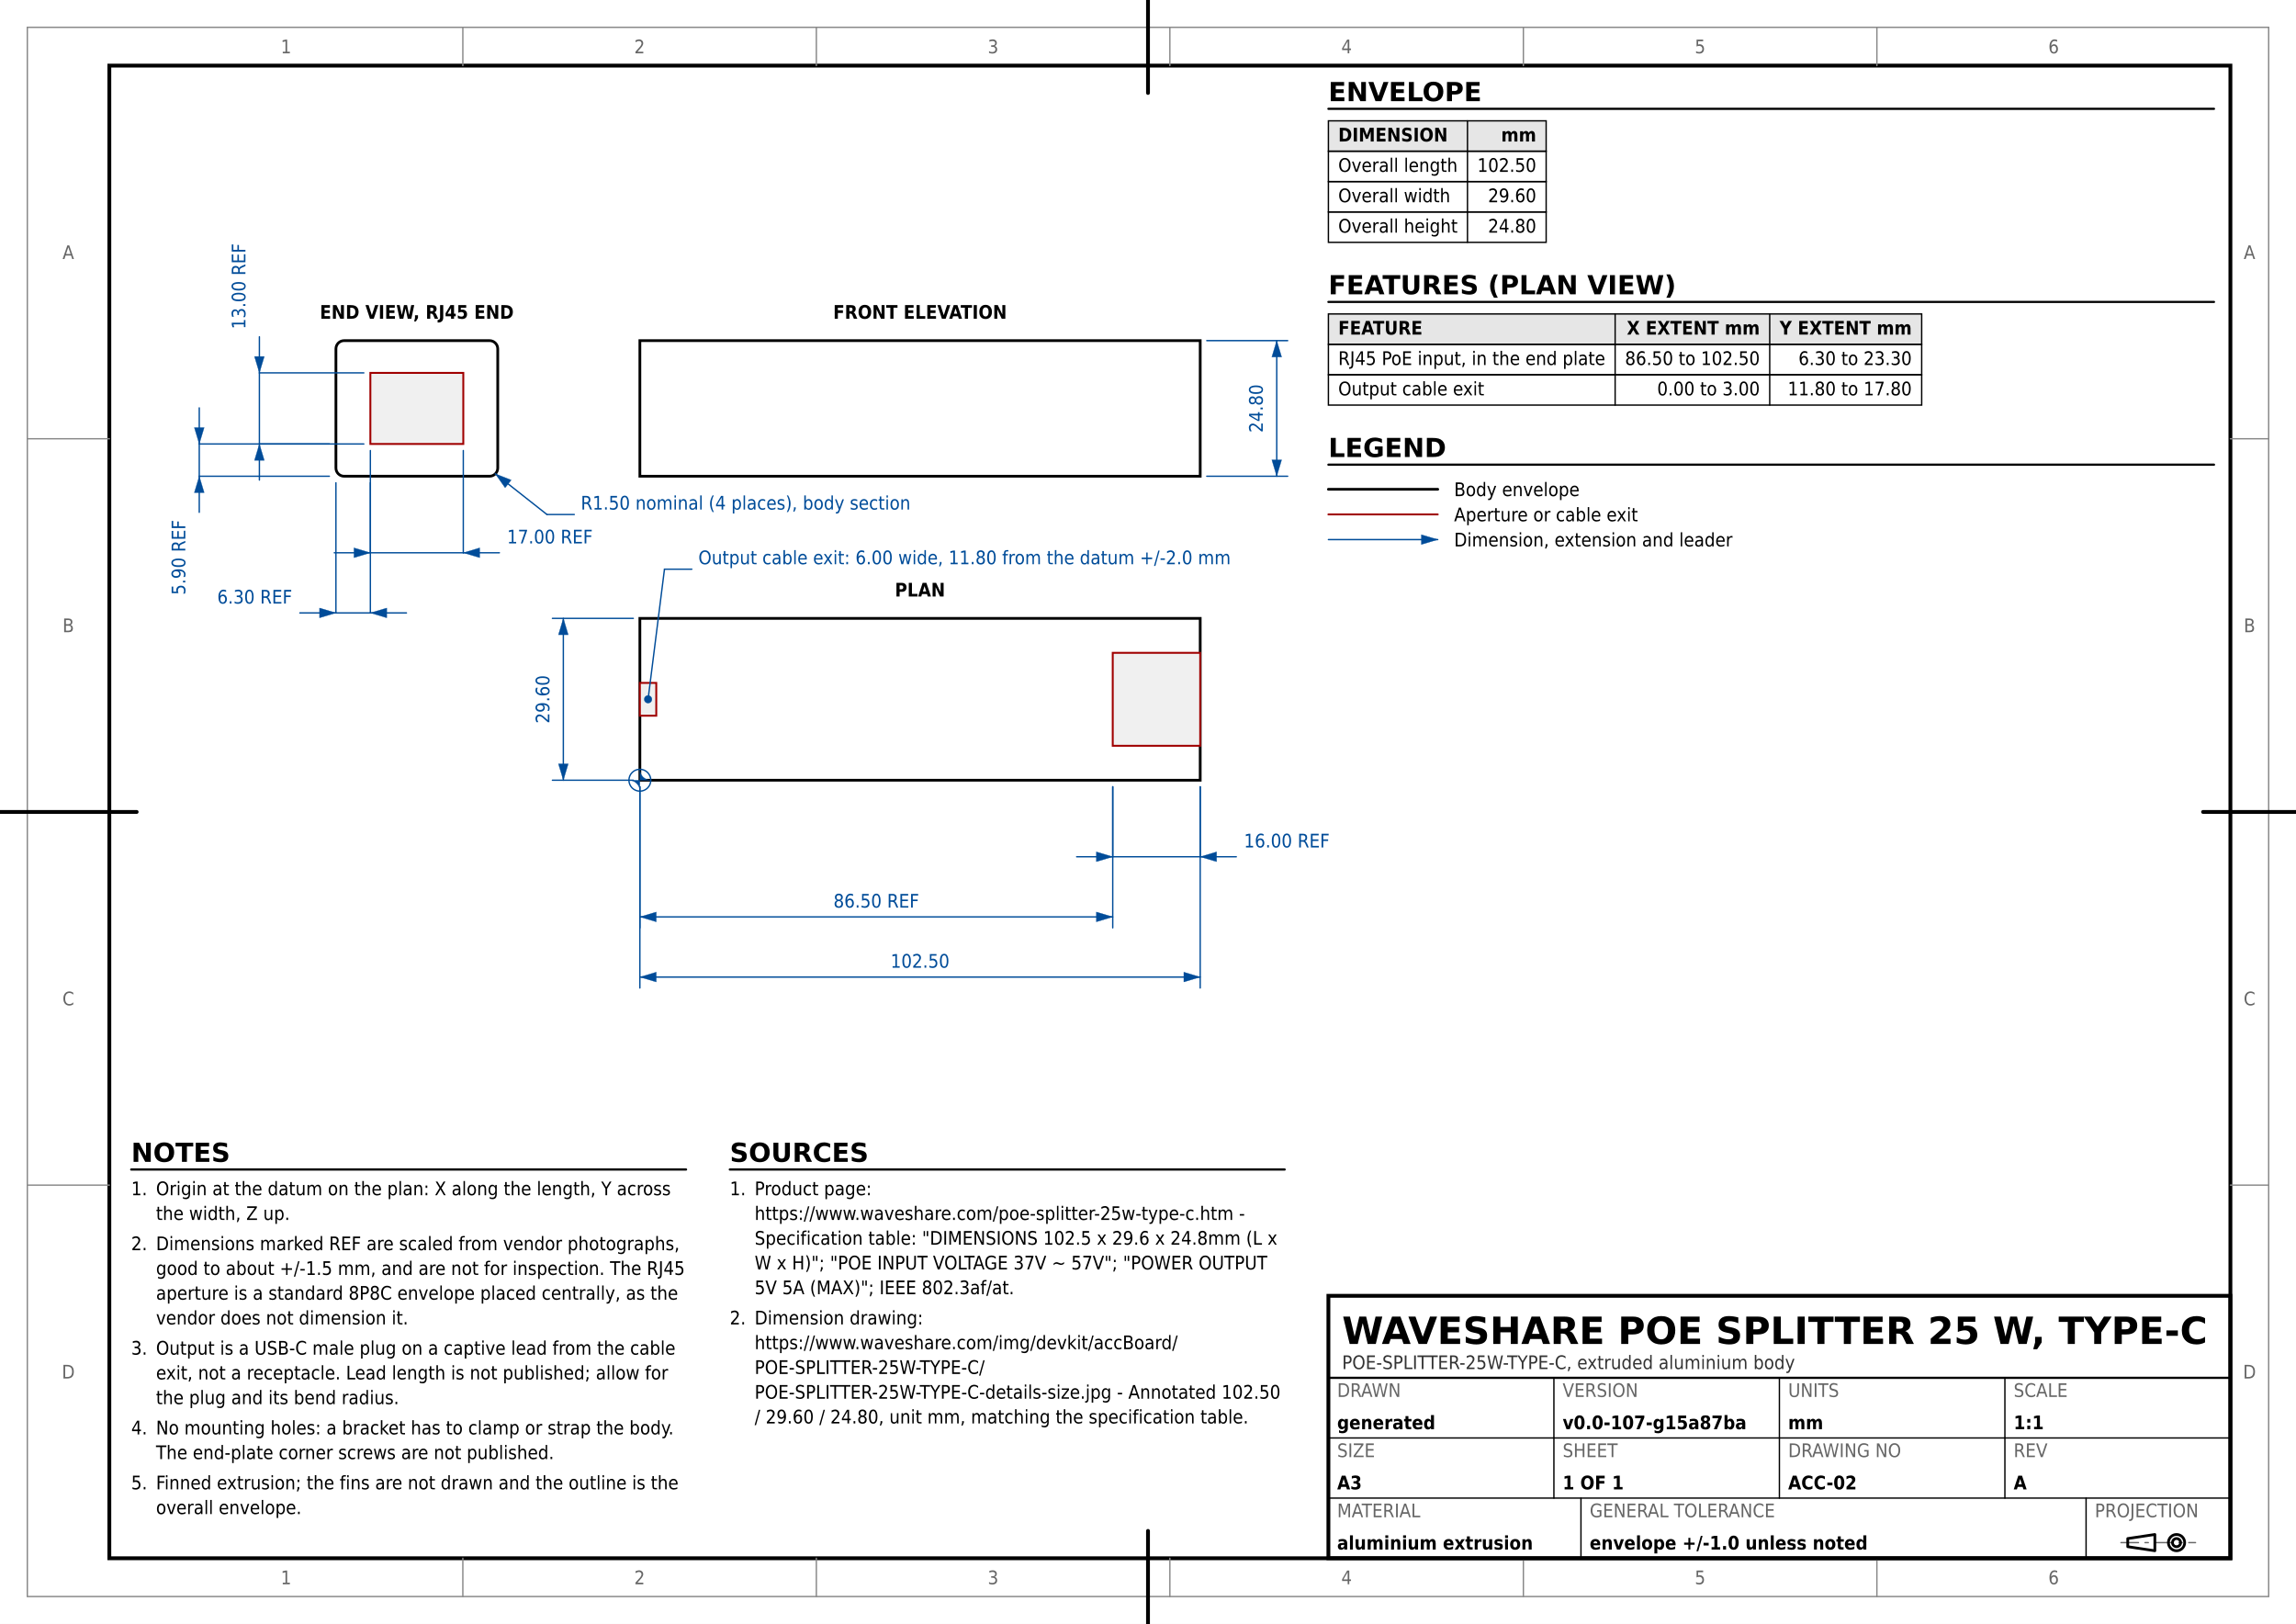
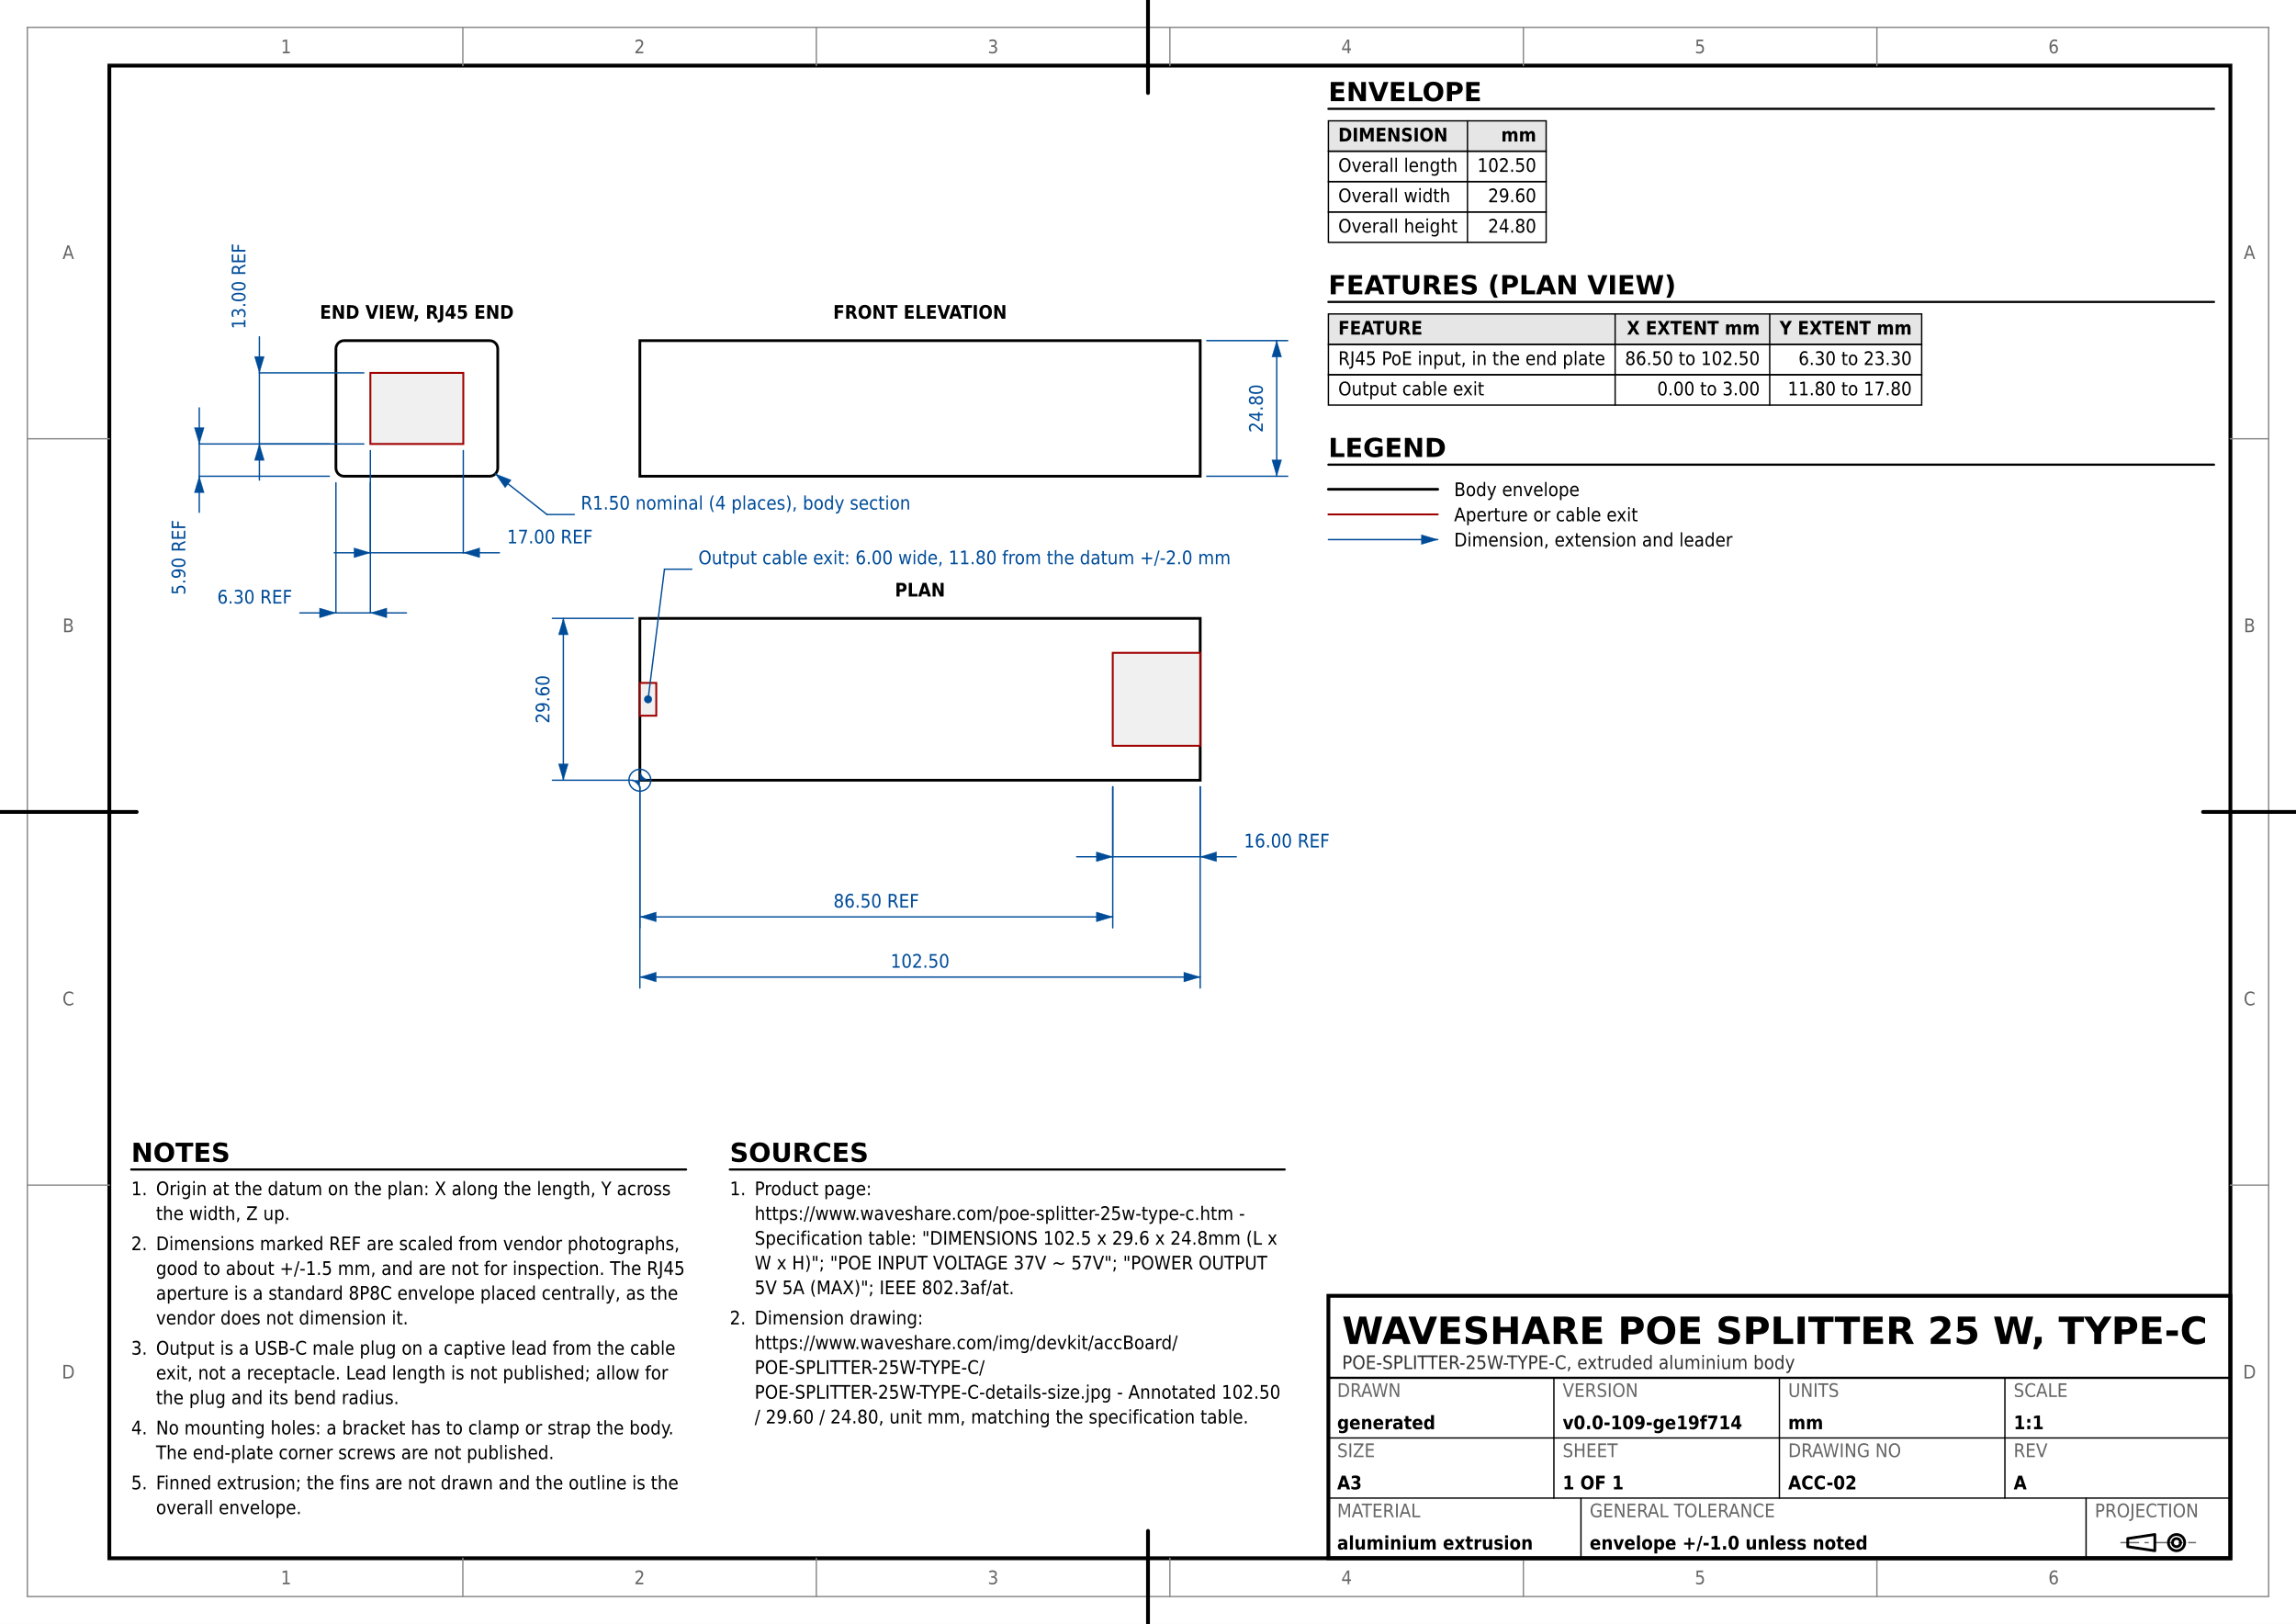
<svg xmlns="http://www.w3.org/2000/svg" version="1.1" width="420mm" height="297mm" viewBox="0 0 420 297">
  <rect width="100%" height="100%" fill="#ffffff" />
  <rect x="5" y="5" width="410" height="287" fill="none" stroke="#888888" stroke-width="0.25" />
  <rect x="20" y="12" width="388" height="273" fill="none" stroke="#000000" stroke-width="0.7" />
  <text x="52.333" y="289.75" font-family="DejaVu Sans Condensed, DejaVu Sans, Liberation Sans, sans-serif" font-size="3.429" fill="#666666" text-anchor="middle">1</text>
  <text x="52.333" y="9.75" font-family="DejaVu Sans Condensed, DejaVu Sans, Liberation Sans, sans-serif" font-size="3.429" fill="#666666" text-anchor="middle">1</text>
  <line x1="84.667" y1="292" x2="84.667" y2="285" stroke="#888888" stroke-width="0.25" stroke-linecap="round" />
  <line x1="84.667" y1="12" x2="84.667" y2="5" stroke="#888888" stroke-width="0.25" stroke-linecap="round" />
  <text x="117" y="289.75" font-family="DejaVu Sans Condensed, DejaVu Sans, Liberation Sans, sans-serif" font-size="3.429" fill="#666666" text-anchor="middle">2</text>
  <text x="117" y="9.75" font-family="DejaVu Sans Condensed, DejaVu Sans, Liberation Sans, sans-serif" font-size="3.429" fill="#666666" text-anchor="middle">2</text>
  <line x1="149.333" y1="292" x2="149.333" y2="285" stroke="#888888" stroke-width="0.25" stroke-linecap="round" />
  <line x1="149.333" y1="12" x2="149.333" y2="5" stroke="#888888" stroke-width="0.25" stroke-linecap="round" />
  <text x="181.667" y="289.75" font-family="DejaVu Sans Condensed, DejaVu Sans, Liberation Sans, sans-serif" font-size="3.429" fill="#666666" text-anchor="middle">3</text>
  <text x="181.667" y="9.75" font-family="DejaVu Sans Condensed, DejaVu Sans, Liberation Sans, sans-serif" font-size="3.429" fill="#666666" text-anchor="middle">3</text>
  <line x1="214" y1="292" x2="214" y2="285" stroke="#888888" stroke-width="0.25" stroke-linecap="round" />
  <line x1="214" y1="12" x2="214" y2="5" stroke="#888888" stroke-width="0.25" stroke-linecap="round" />
  <text x="246.333" y="289.75" font-family="DejaVu Sans Condensed, DejaVu Sans, Liberation Sans, sans-serif" font-size="3.429" fill="#666666" text-anchor="middle">4</text>
  <text x="246.333" y="9.75" font-family="DejaVu Sans Condensed, DejaVu Sans, Liberation Sans, sans-serif" font-size="3.429" fill="#666666" text-anchor="middle">4</text>
  <line x1="278.667" y1="292" x2="278.667" y2="285" stroke="#888888" stroke-width="0.25" stroke-linecap="round" />
  <line x1="278.667" y1="12" x2="278.667" y2="5" stroke="#888888" stroke-width="0.25" stroke-linecap="round" />
  <text x="311" y="289.75" font-family="DejaVu Sans Condensed, DejaVu Sans, Liberation Sans, sans-serif" font-size="3.429" fill="#666666" text-anchor="middle">5</text>
  <text x="311" y="9.75" font-family="DejaVu Sans Condensed, DejaVu Sans, Liberation Sans, sans-serif" font-size="3.429" fill="#666666" text-anchor="middle">5</text>
  <line x1="343.333" y1="292" x2="343.333" y2="285" stroke="#888888" stroke-width="0.25" stroke-linecap="round" />
  <line x1="343.333" y1="12" x2="343.333" y2="5" stroke="#888888" stroke-width="0.25" stroke-linecap="round" />
  <text x="375.667" y="289.75" font-family="DejaVu Sans Condensed, DejaVu Sans, Liberation Sans, sans-serif" font-size="3.429" fill="#666666" text-anchor="middle">6</text>
  <text x="375.667" y="9.75" font-family="DejaVu Sans Condensed, DejaVu Sans, Liberation Sans, sans-serif" font-size="3.429" fill="#666666" text-anchor="middle">6</text>
  <text x="12.5" y="252.125" font-family="DejaVu Sans Condensed, DejaVu Sans, Liberation Sans, sans-serif" font-size="3.429" fill="#666666" text-anchor="middle">D</text>
  <text x="411.5" y="252.125" font-family="DejaVu Sans Condensed, DejaVu Sans, Liberation Sans, sans-serif" font-size="3.429" fill="#666666" text-anchor="middle">D</text>
  <line x1="5" y1="216.75" x2="20" y2="216.75" stroke="#888888" stroke-width="0.25" stroke-linecap="round" />
  <line x1="408" y1="216.75" x2="415" y2="216.75" stroke="#888888" stroke-width="0.25" stroke-linecap="round" />
  <text x="12.5" y="183.875" font-family="DejaVu Sans Condensed, DejaVu Sans, Liberation Sans, sans-serif" font-size="3.429" fill="#666666" text-anchor="middle">C</text>
  <text x="411.5" y="183.875" font-family="DejaVu Sans Condensed, DejaVu Sans, Liberation Sans, sans-serif" font-size="3.429" fill="#666666" text-anchor="middle">C</text>
  <line x1="5" y1="148.5" x2="20" y2="148.5" stroke="#888888" stroke-width="0.25" stroke-linecap="round" />
  <line x1="408" y1="148.5" x2="415" y2="148.5" stroke="#888888" stroke-width="0.25" stroke-linecap="round" />
  <text x="12.5" y="115.625" font-family="DejaVu Sans Condensed, DejaVu Sans, Liberation Sans, sans-serif" font-size="3.429" fill="#666666" text-anchor="middle">B</text>
  <text x="411.5" y="115.625" font-family="DejaVu Sans Condensed, DejaVu Sans, Liberation Sans, sans-serif" font-size="3.429" fill="#666666" text-anchor="middle">B</text>
  <line x1="5" y1="80.25" x2="20" y2="80.25" stroke="#888888" stroke-width="0.25" stroke-linecap="round" />
  <line x1="408" y1="80.25" x2="415" y2="80.25" stroke="#888888" stroke-width="0.25" stroke-linecap="round" />
  <text x="12.5" y="47.375" font-family="DejaVu Sans Condensed, DejaVu Sans, Liberation Sans, sans-serif" font-size="3.429" fill="#666666" text-anchor="middle">A</text>
  <text x="411.5" y="47.375" font-family="DejaVu Sans Condensed, DejaVu Sans, Liberation Sans, sans-serif" font-size="3.429" fill="#666666" text-anchor="middle">A</text>
  <line x1="210" y1="297" x2="210" y2="280" stroke="#000000" stroke-width="0.7" stroke-linecap="round" />
  <line x1="210" y1="17" x2="210" y2="0" stroke="#000000" stroke-width="0.7" stroke-linecap="round" />
  <line x1="0" y1="148.5" x2="25" y2="148.5" stroke="#000000" stroke-width="0.7" stroke-linecap="round" />
  <line x1="403" y1="148.5" x2="420" y2="148.5" stroke="#000000" stroke-width="0.7" stroke-linecap="round" />
  <rect x="117.05" y="62.3" width="102.5" height="24.8" fill="none" stroke="#000000" stroke-width="0.5" />
  <rect x="117.05" y="113.1" width="102.5" height="29.6" fill="none" stroke="#000000" stroke-width="0.5" />
  <rect x="61.45" y="62.3" width="29.6" height="24.8" fill="none" stroke="#000000" stroke-width="0.5" rx="1.5" ry="1.5" />
  <text x="168.3" y="58.3" font-family="DejaVu Sans Condensed, DejaVu Sans, Liberation Sans, sans-serif" font-size="3.429" fill="#000000" text-anchor="middle" font-weight="bold">FRONT ELEVATION</text>
  <text x="168.3" y="109.1" font-family="DejaVu Sans Condensed, DejaVu Sans, Liberation Sans, sans-serif" font-size="3.429" fill="#000000" text-anchor="middle" font-weight="bold">PLAN</text>
  <text x="76.25" y="58.3" font-family="DejaVu Sans Condensed, DejaVu Sans, Liberation Sans, sans-serif" font-size="3.429" fill="#000000" text-anchor="middle" font-weight="bold">END VIEW, RJ45 END</text>
  <rect x="203.55" y="119.4" width="16" height="17" fill="#f0f0f0" stroke="#a00000" stroke-width="0.35" />
  <rect x="67.75" y="68.2" width="17" height="13" fill="#f0f0f0" stroke="#a00000" stroke-width="0.35" />
  <line x1="67.75" y1="82.4" x2="67.75" y2="101.1" stroke="#004c99" stroke-width="0.25" stroke-linecap="round" />
  <line x1="84.75" y1="82.4" x2="84.75" y2="101.1" stroke="#004c99" stroke-width="0.25" stroke-linecap="round" />
  <line x1="67.75" y1="101.1" x2="84.75" y2="101.1" stroke="#004c99" stroke-width="0.25" stroke-linecap="round" />
  <polygon points="67.75,101.1 64.75,100.2 64.75,102" fill="#004c99" stroke="#004c99" stroke-width="0.05" stroke-linejoin="round" />
  <polygon points="84.75,101.1 87.75,102 87.75,100.2" fill="#004c99" stroke="#004c99" stroke-width="0.05" stroke-linejoin="round" />
  <line x1="61.15" y1="101.1" x2="67.75" y2="101.1" stroke="#004c99" stroke-width="0.25" stroke-linecap="round" />
  <line x1="84.75" y1="101.1" x2="91.35" y2="101.1" stroke="#004c99" stroke-width="0.25" stroke-linecap="round" />
  <text x="92.75" y="99.391" font-family="DejaVu Sans Condensed, DejaVu Sans, Liberation Sans, sans-serif" font-size="3.429" fill="#004c99" text-anchor="start">17.00 REF</text>
  <line x1="61.45" y1="88.3" x2="61.45" y2="112.1" stroke="#004c99" stroke-width="0.25" stroke-linecap="round" />
  <line x1="67.75" y1="88.3" x2="67.75" y2="112.1" stroke="#004c99" stroke-width="0.25" stroke-linecap="round" />
  <line x1="61.45" y1="112.1" x2="67.75" y2="112.1" stroke="#004c99" stroke-width="0.25" stroke-linecap="round" />
  <polygon points="61.45,112.1 58.45,111.2 58.45,113" fill="#004c99" stroke="#004c99" stroke-width="0.05" stroke-linejoin="round" />
  <polygon points="67.75,112.1 70.75,113 70.75,111.2" fill="#004c99" stroke="#004c99" stroke-width="0.05" stroke-linejoin="round" />
  <line x1="54.85" y1="112.1" x2="61.45" y2="112.1" stroke="#004c99" stroke-width="0.25" stroke-linecap="round" />
  <line x1="67.75" y1="112.1" x2="74.35" y2="112.1" stroke="#004c99" stroke-width="0.25" stroke-linecap="round" />
  <text x="53.45" y="110.391" font-family="DejaVu Sans Condensed, DejaVu Sans, Liberation Sans, sans-serif" font-size="3.429" fill="#004c99" text-anchor="end">6.30 REF</text>
  <line x1="66.55" y1="81.2" x2="47.45" y2="81.2" stroke="#004c99" stroke-width="0.25" stroke-linecap="round" />
  <line x1="66.55" y1="68.2" x2="47.45" y2="68.2" stroke="#004c99" stroke-width="0.25" stroke-linecap="round" />
  <line x1="47.45" y1="81.2" x2="47.45" y2="68.2" stroke="#004c99" stroke-width="0.25" stroke-linecap="round" />
  <polygon points="47.45,81.2 46.55,84.2 48.35,84.2" fill="#004c99" stroke="#004c99" stroke-width="0.05" stroke-linejoin="round" />
  <polygon points="47.45,68.2 48.35,65.2 46.55,65.2" fill="#004c99" stroke="#004c99" stroke-width="0.05" stroke-linejoin="round" />
  <line x1="47.45" y1="87.8" x2="47.45" y2="81.2" stroke="#004c99" stroke-width="0.25" stroke-linecap="round" />
  <line x1="47.45" y1="68.2" x2="47.45" y2="61.6" stroke="#004c99" stroke-width="0.25" stroke-linecap="round" />
  <text x="44.895" y="60.2" font-family="DejaVu Sans Condensed, DejaVu Sans, Liberation Sans, sans-serif" font-size="3.429" fill="#004c99" text-anchor="start" transform="rotate(-90 44.8953 60.2)">13.00 REF</text>
  <line x1="60.25" y1="87.1" x2="36.45" y2="87.1" stroke="#004c99" stroke-width="0.25" stroke-linecap="round" />
  <line x1="60.25" y1="81.2" x2="36.45" y2="81.2" stroke="#004c99" stroke-width="0.25" stroke-linecap="round" />
  <line x1="36.45" y1="87.1" x2="36.45" y2="81.2" stroke="#004c99" stroke-width="0.25" stroke-linecap="round" />
  <polygon points="36.45,87.1 35.55,90.1 37.35,90.1" fill="#004c99" stroke="#004c99" stroke-width="0.05" stroke-linejoin="round" />
  <polygon points="36.45,81.2 37.35,78.2 35.55,78.2" fill="#004c99" stroke="#004c99" stroke-width="0.05" stroke-linejoin="round" />
  <line x1="36.45" y1="93.7" x2="36.45" y2="87.1" stroke="#004c99" stroke-width="0.25" stroke-linecap="round" />
  <line x1="36.45" y1="81.2" x2="36.45" y2="74.6" stroke="#004c99" stroke-width="0.25" stroke-linecap="round" />
  <text x="33.895" y="95.1" font-family="DejaVu Sans Condensed, DejaVu Sans, Liberation Sans, sans-serif" font-size="3.429" fill="#004c99" text-anchor="end" transform="rotate(-90 33.8953 95.1)">5.90 REF</text>
  <line x1="203.55" y1="143.9" x2="203.55" y2="156.7" stroke="#004c99" stroke-width="0.25" stroke-linecap="round" />
  <line x1="219.55" y1="143.9" x2="219.55" y2="156.7" stroke="#004c99" stroke-width="0.25" stroke-linecap="round" />
  <line x1="203.55" y1="156.7" x2="219.55" y2="156.7" stroke="#004c99" stroke-width="0.25" stroke-linecap="round" />
  <polygon points="203.55,156.7 200.55,155.8 200.55,157.6" fill="#004c99" stroke="#004c99" stroke-width="0.05" stroke-linejoin="round" />
  <polygon points="219.55,156.7 222.55,157.6 222.55,155.8" fill="#004c99" stroke="#004c99" stroke-width="0.05" stroke-linejoin="round" />
  <line x1="196.95" y1="156.7" x2="203.55" y2="156.7" stroke="#004c99" stroke-width="0.25" stroke-linecap="round" />
  <line x1="219.55" y1="156.7" x2="226.15" y2="156.7" stroke="#004c99" stroke-width="0.25" stroke-linecap="round" />
  <text x="227.55" y="154.991" font-family="DejaVu Sans Condensed, DejaVu Sans, Liberation Sans, sans-serif" font-size="3.429" fill="#004c99" text-anchor="start">16.00 REF</text>
  <line x1="117.05" y1="143.9" x2="117.05" y2="169.7" stroke="#004c99" stroke-width="0.25" stroke-linecap="round" />
  <line x1="203.55" y1="143.9" x2="203.55" y2="169.7" stroke="#004c99" stroke-width="0.25" stroke-linecap="round" />
  <line x1="117.05" y1="167.7" x2="203.55" y2="167.7" stroke="#004c99" stroke-width="0.25" stroke-linecap="round" />
  <polygon points="117.05,167.7 120.05,168.6 120.05,166.8" fill="#004c99" stroke="#004c99" stroke-width="0.05" stroke-linejoin="round" />
  <polygon points="203.55,167.7 200.55,166.8 200.55,168.6" fill="#004c99" stroke="#004c99" stroke-width="0.05" stroke-linejoin="round" />
  <text x="160.3" y="165.991" font-family="DejaVu Sans Condensed, DejaVu Sans, Liberation Sans, sans-serif" font-size="3.429" fill="#004c99" text-anchor="middle">86.50 REF</text>
  <rect x="117.05" y="124.9" width="3" height="6" fill="#f0f0f0" stroke="#a00000" stroke-width="0.35" />
  <circle cx="118.55" cy="127.9" r="0.7" fill="#004c99" stroke="#004c99" stroke-width="0.05" />
  <line x1="118.55" y1="127.9" x2="121.55" y2="104.1" stroke="#004c99" stroke-width="0.25" stroke-linecap="round" />
  <line x1="121.55" y1="104.1" x2="126.55" y2="104.1" stroke="#004c99" stroke-width="0.25" stroke-linecap="round" />
  <text x="127.75" y="103.2" font-family="DejaVu Sans Condensed, DejaVu Sans, Liberation Sans, sans-serif" font-size="3.429" fill="#004c99" text-anchor="start">Output cable exit: 6.00 wide, 11.80 from the datum +/-2.0 mm</text>
  <line x1="117.05" y1="143.9" x2="117.05" y2="180.7" stroke="#004c99" stroke-width="0.25" stroke-linecap="round" />
  <line x1="219.55" y1="143.9" x2="219.55" y2="180.7" stroke="#004c99" stroke-width="0.25" stroke-linecap="round" />
  <line x1="117.05" y1="178.7" x2="219.55" y2="178.7" stroke="#004c99" stroke-width="0.25" stroke-linecap="round" />
  <polygon points="117.05,178.7 120.05,179.6 120.05,177.8" fill="#004c99" stroke="#004c99" stroke-width="0.05" stroke-linejoin="round" />
  <polygon points="219.55,178.7 216.55,177.8 216.55,179.6" fill="#004c99" stroke="#004c99" stroke-width="0.05" stroke-linejoin="round" />
  <text x="168.3" y="176.991" font-family="DejaVu Sans Condensed, DejaVu Sans, Liberation Sans, sans-serif" font-size="3.429" fill="#004c99" text-anchor="middle">102.50</text>
  <line x1="115.85" y1="142.7" x2="101.05" y2="142.7" stroke="#004c99" stroke-width="0.25" stroke-linecap="round" />
  <line x1="115.85" y1="113.1" x2="101.05" y2="113.1" stroke="#004c99" stroke-width="0.25" stroke-linecap="round" />
  <line x1="103.05" y1="142.7" x2="103.05" y2="113.1" stroke="#004c99" stroke-width="0.25" stroke-linecap="round" />
  <polygon points="103.05,142.7 103.95,139.7 102.15,139.7" fill="#004c99" stroke="#004c99" stroke-width="0.05" stroke-linejoin="round" />
  <polygon points="103.05,113.1 102.15,116.1 103.95,116.1" fill="#004c99" stroke="#004c99" stroke-width="0.05" stroke-linejoin="round" />
  <text x="100.495" y="127.9" font-family="DejaVu Sans Condensed, DejaVu Sans, Liberation Sans, sans-serif" font-size="3.429" fill="#004c99" text-anchor="middle" transform="rotate(-90 100.4953 127.9)">29.60</text>
  <line x1="220.75" y1="87.1" x2="235.55" y2="87.1" stroke="#004c99" stroke-width="0.25" stroke-linecap="round" />
  <line x1="220.75" y1="62.3" x2="235.55" y2="62.3" stroke="#004c99" stroke-width="0.25" stroke-linecap="round" />
  <line x1="233.55" y1="87.1" x2="233.55" y2="62.3" stroke="#004c99" stroke-width="0.25" stroke-linecap="round" />
  <polygon points="233.55,87.1 234.45,84.1 232.65,84.1" fill="#004c99" stroke="#004c99" stroke-width="0.05" stroke-linejoin="round" />
  <polygon points="233.55,62.3 232.65,65.3 234.45,65.3" fill="#004c99" stroke="#004c99" stroke-width="0.05" stroke-linejoin="round" />
  <text x="230.995" y="74.7" font-family="DejaVu Sans Condensed, DejaVu Sans, Liberation Sans, sans-serif" font-size="3.429" fill="#004c99" text-anchor="middle" transform="rotate(-90 230.9953 74.7)">24.80</text>
  <polygon points="90.6,86.65 92.399,89.214 93.513,87.8" fill="#004c99" stroke="#004c99" stroke-width="0.05" stroke-linejoin="round" />
  <line x1="90.6" y1="86.65" x2="100.05" y2="94.1" stroke="#004c99" stroke-width="0.25" stroke-linecap="round" />
  <line x1="100.05" y1="94.1" x2="105.05" y2="94.1" stroke="#004c99" stroke-width="0.25" stroke-linecap="round" />
  <text x="106.25" y="93.2" font-family="DejaVu Sans Condensed, DejaVu Sans, Liberation Sans, sans-serif" font-size="3.429" fill="#004c99" text-anchor="start">R1.50 nominal (4 places), body section</text>
  <circle cx="117.05" cy="142.7" r="2" fill="none" stroke="#004c99" stroke-width="0.25" />
  <path d="M 117.05 142.7 L 119.05 142.7 A 2.0 2.0 0 0 1 117.05 140.7 Z" fill="#004c99" stroke="#004c99" stroke-width="0.05" stroke-linejoin="round" stroke-linecap="round" />
  <path d="M 117.05 142.7 L 115.05 142.7 A 2.0 2.0 0 0 1 117.05 144.7 Z" fill="#004c99" stroke="#004c99" stroke-width="0.05" stroke-linejoin="round" stroke-linecap="round" />
  <text x="243" y="18.5" font-family="DejaVu Sans, Liberation Sans, sans-serif" font-size="4.801" fill="#000000" text-anchor="start" font-weight="bold">ENVELOPE</text>
  <line x1="243" y1="19.9" x2="405" y2="19.9" stroke="#000000" stroke-width="0.4" stroke-linecap="round" />
  <rect x="243" y="22.1" width="39.833" height="5.556" fill="#e6e6e6" stroke="#000000" stroke-width="0.25" />
  <text x="244.8" y="25.878" font-family="DejaVu Sans Condensed, DejaVu Sans, Liberation Sans, sans-serif" font-size="3.429" fill="#000000" text-anchor="start" font-weight="bold">DIMENSION</text>
  <text x="281.033" y="25.878" font-family="DejaVu Sans Condensed, DejaVu Sans, Liberation Sans, sans-serif" font-size="3.429" fill="#000000" text-anchor="end" font-weight="bold">mm</text>
  <rect x="243" y="27.656" width="39.833" height="5.556" fill="none" stroke="#000000" stroke-width="0.25" />
  <text x="244.8" y="31.433" font-family="DejaVu Sans Condensed, DejaVu Sans, Liberation Sans, sans-serif" font-size="3.429" fill="#000000" text-anchor="start">Overall length</text>
  <text x="281.033" y="31.433" font-family="DejaVu Sans Condensed, DejaVu Sans, Liberation Sans, sans-serif" font-size="3.429" fill="#000000" text-anchor="end">102.50</text>
  <rect x="243" y="33.211" width="39.833" height="5.556" fill="none" stroke="#000000" stroke-width="0.25" />
  <text x="244.8" y="36.989" font-family="DejaVu Sans Condensed, DejaVu Sans, Liberation Sans, sans-serif" font-size="3.429" fill="#000000" text-anchor="start">Overall width</text>
  <text x="281.033" y="36.989" font-family="DejaVu Sans Condensed, DejaVu Sans, Liberation Sans, sans-serif" font-size="3.429" fill="#000000" text-anchor="end">29.60</text>
  <rect x="243" y="38.767" width="39.833" height="5.556" fill="none" stroke="#000000" stroke-width="0.25" />
  <text x="244.8" y="42.544" font-family="DejaVu Sans Condensed, DejaVu Sans, Liberation Sans, sans-serif" font-size="3.429" fill="#000000" text-anchor="start">Overall height</text>
  <text x="281.033" y="42.544" font-family="DejaVu Sans Condensed, DejaVu Sans, Liberation Sans, sans-serif" font-size="3.429" fill="#000000" text-anchor="end">24.80</text>
  <line x1="268.441" y1="22.1" x2="268.441" y2="44.322" stroke="#000000" stroke-width="0.25" stroke-linecap="round" />
  <text x="243" y="53.822" font-family="DejaVu Sans, Liberation Sans, sans-serif" font-size="4.801" fill="#000000" text-anchor="start" font-weight="bold">FEATURES (PLAN VIEW)</text>
  <line x1="243" y1="55.222" x2="405" y2="55.222" stroke="#000000" stroke-width="0.4" stroke-linecap="round" />
  <rect x="243" y="57.422" width="108.528" height="5.556" fill="#e6e6e6" stroke="#000000" stroke-width="0.25" />
  <text x="244.8" y="61.2" font-family="DejaVu Sans Condensed, DejaVu Sans, Liberation Sans, sans-serif" font-size="3.429" fill="#000000" text-anchor="start" font-weight="bold">FEATURE</text>
  <text x="321.929" y="61.2" font-family="DejaVu Sans Condensed, DejaVu Sans, Liberation Sans, sans-serif" font-size="3.429" fill="#000000" text-anchor="end" font-weight="bold">X EXTENT mm</text>
  <text x="349.728" y="61.2" font-family="DejaVu Sans Condensed, DejaVu Sans, Liberation Sans, sans-serif" font-size="3.429" fill="#000000" text-anchor="end" font-weight="bold">Y EXTENT mm</text>
  <rect x="243" y="62.978" width="108.528" height="5.556" fill="none" stroke="#000000" stroke-width="0.25" />
  <text x="244.8" y="66.756" font-family="DejaVu Sans Condensed, DejaVu Sans, Liberation Sans, sans-serif" font-size="3.429" fill="#000000" text-anchor="start">RJ45 PoE input, in the end plate</text>
  <text x="321.929" y="66.756" font-family="DejaVu Sans Condensed, DejaVu Sans, Liberation Sans, sans-serif" font-size="3.429" fill="#000000" text-anchor="end">86.50 to 102.50</text>
  <text x="349.728" y="66.756" font-family="DejaVu Sans Condensed, DejaVu Sans, Liberation Sans, sans-serif" font-size="3.429" fill="#000000" text-anchor="end">6.30 to 23.30</text>
  <rect x="243" y="68.533" width="108.528" height="5.556" fill="none" stroke="#000000" stroke-width="0.25" />
  <text x="244.8" y="72.311" font-family="DejaVu Sans Condensed, DejaVu Sans, Liberation Sans, sans-serif" font-size="3.429" fill="#000000" text-anchor="start">Output cable exit</text>
  <text x="321.929" y="72.311" font-family="DejaVu Sans Condensed, DejaVu Sans, Liberation Sans, sans-serif" font-size="3.429" fill="#000000" text-anchor="end">0.00 to 3.00</text>
  <text x="349.728" y="72.311" font-family="DejaVu Sans Condensed, DejaVu Sans, Liberation Sans, sans-serif" font-size="3.429" fill="#000000" text-anchor="end">11.80 to 17.80</text>
  <line x1="295.452" y1="57.422" x2="295.452" y2="74.089" stroke="#000000" stroke-width="0.25" stroke-linecap="round" />
  <line x1="323.729" y1="57.422" x2="323.729" y2="74.089" stroke="#000000" stroke-width="0.25" stroke-linecap="round" />
  <text x="243" y="83.589" font-family="DejaVu Sans, Liberation Sans, sans-serif" font-size="4.801" fill="#000000" text-anchor="start" font-weight="bold">LEGEND</text>
  <line x1="243" y1="84.989" x2="405" y2="84.989" stroke="#000000" stroke-width="0.4" stroke-linecap="round" />
  <line x1="243" y1="89.489" x2="263" y2="89.489" stroke="#000000" stroke-width="0.5" stroke-linecap="round" />
  <text x="266" y="90.739" font-family="DejaVu Sans Condensed, DejaVu Sans, Liberation Sans, sans-serif" font-size="3.429" fill="#000000" text-anchor="start">Body envelope</text>
  <line x1="243" y1="94.089" x2="263" y2="94.089" stroke="#a00000" stroke-width="0.35" stroke-linecap="round" />
  <text x="266" y="95.339" font-family="DejaVu Sans Condensed, DejaVu Sans, Liberation Sans, sans-serif" font-size="3.429" fill="#000000" text-anchor="start">Aperture or cable exit</text>
  <line x1="243" y1="98.689" x2="263" y2="98.689" stroke="#004c99" stroke-width="0.25" stroke-linecap="round" />
  <polygon points="263,98.689 260,97.789 260,99.589" fill="#004c99" stroke="#004c99" stroke-width="0.05" stroke-linejoin="round" />
  <text x="266" y="99.939" font-family="DejaVu Sans Condensed, DejaVu Sans, Liberation Sans, sans-serif" font-size="3.429" fill="#000000" text-anchor="start">Dimension, extension and leader</text>
  <text x="24" y="212.5" font-family="DejaVu Sans, Liberation Sans, sans-serif" font-size="4.801" fill="#000000" text-anchor="start" font-weight="bold">NOTES</text>
  <line x1="24" y1="213.9" x2="125.5" y2="213.9" stroke="#000000" stroke-width="0.4" stroke-linecap="round" />
  <text x="24" y="218.6" font-family="DejaVu Sans Condensed, DejaVu Sans, Liberation Sans, sans-serif" font-size="3.429" fill="#000000" text-anchor="start">1.</text>
  <text x="28.542" y="218.6" font-family="DejaVu Sans Condensed, DejaVu Sans, Liberation Sans, sans-serif" font-size="3.429" fill="#000000" text-anchor="start">Origin at the datum on the plan: X along the length, Y across</text>
  <text x="28.542" y="223.127" font-family="DejaVu Sans Condensed, DejaVu Sans, Liberation Sans, sans-serif" font-size="3.429" fill="#000000" text-anchor="start">the width, Z up.</text>
  <text x="24" y="228.654" font-family="DejaVu Sans Condensed, DejaVu Sans, Liberation Sans, sans-serif" font-size="3.429" fill="#000000" text-anchor="start">2.</text>
  <text x="28.542" y="228.654" font-family="DejaVu Sans Condensed, DejaVu Sans, Liberation Sans, sans-serif" font-size="3.429" fill="#000000" text-anchor="start">Dimensions marked REF are scaled from vendor photographs,</text>
  <text x="28.542" y="233.18" font-family="DejaVu Sans Condensed, DejaVu Sans, Liberation Sans, sans-serif" font-size="3.429" fill="#000000" text-anchor="start">good to about +/-1.5 mm, and are not for inspection. The RJ45</text>
  <text x="28.542" y="237.707" font-family="DejaVu Sans Condensed, DejaVu Sans, Liberation Sans, sans-serif" font-size="3.429" fill="#000000" text-anchor="start">aperture is a standard 8P8C envelope placed centrally, as the</text>
  <text x="28.542" y="242.234" font-family="DejaVu Sans Condensed, DejaVu Sans, Liberation Sans, sans-serif" font-size="3.429" fill="#000000" text-anchor="start">vendor does not dimension it.</text>
  <text x="24" y="247.761" font-family="DejaVu Sans Condensed, DejaVu Sans, Liberation Sans, sans-serif" font-size="3.429" fill="#000000" text-anchor="start">3.</text>
  <text x="28.542" y="247.761" font-family="DejaVu Sans Condensed, DejaVu Sans, Liberation Sans, sans-serif" font-size="3.429" fill="#000000" text-anchor="start">Output is a USB-C male plug on a captive lead from the cable</text>
  <text x="28.542" y="252.287" font-family="DejaVu Sans Condensed, DejaVu Sans, Liberation Sans, sans-serif" font-size="3.429" fill="#000000" text-anchor="start">exit, not a receptacle. Lead length is not published; allow for</text>
  <text x="28.542" y="256.814" font-family="DejaVu Sans Condensed, DejaVu Sans, Liberation Sans, sans-serif" font-size="3.429" fill="#000000" text-anchor="start">the plug and its bend radius.</text>
  <text x="24" y="262.341" font-family="DejaVu Sans Condensed, DejaVu Sans, Liberation Sans, sans-serif" font-size="3.429" fill="#000000" text-anchor="start">4.</text>
  <text x="28.542" y="262.341" font-family="DejaVu Sans Condensed, DejaVu Sans, Liberation Sans, sans-serif" font-size="3.429" fill="#000000" text-anchor="start">No mounting holes: a bracket has to clamp or strap the body.</text>
  <text x="28.542" y="266.868" font-family="DejaVu Sans Condensed, DejaVu Sans, Liberation Sans, sans-serif" font-size="3.429" fill="#000000" text-anchor="start">The end-plate corner screws are not published.</text>
  <text x="24" y="272.394" font-family="DejaVu Sans Condensed, DejaVu Sans, Liberation Sans, sans-serif" font-size="3.429" fill="#000000" text-anchor="start">5.</text>
  <text x="28.542" y="272.394" font-family="DejaVu Sans Condensed, DejaVu Sans, Liberation Sans, sans-serif" font-size="3.429" fill="#000000" text-anchor="start">Finned extrusion; the fins are not drawn and the outline is the</text>
  <text x="28.542" y="276.921" font-family="DejaVu Sans Condensed, DejaVu Sans, Liberation Sans, sans-serif" font-size="3.429" fill="#000000" text-anchor="start">overall envelope.</text>
  <text x="133.5" y="212.5" font-family="DejaVu Sans, Liberation Sans, sans-serif" font-size="4.801" fill="#000000" text-anchor="start" font-weight="bold">SOURCES</text>
  <line x1="133.5" y1="213.9" x2="235" y2="213.9" stroke="#000000" stroke-width="0.4" stroke-linecap="round" />
  <text x="133.5" y="218.6" font-family="DejaVu Sans Condensed, DejaVu Sans, Liberation Sans, sans-serif" font-size="3.429" fill="#000000" text-anchor="start">1.</text>
  <text x="138.042" y="218.6" font-family="DejaVu Sans Condensed, DejaVu Sans, Liberation Sans, sans-serif" font-size="3.429" fill="#000000" text-anchor="start">Product page:</text>
  <text x="138.042" y="223.127" font-family="DejaVu Sans Condensed, DejaVu Sans, Liberation Sans, sans-serif" font-size="3.429" fill="#000000" text-anchor="start">https://www.waveshare.com/poe-splitter-25w-type-c.htm -</text>
  <text x="138.042" y="227.654" font-family="DejaVu Sans Condensed, DejaVu Sans, Liberation Sans, sans-serif" font-size="3.429" fill="#000000" text-anchor="start">Specification table: "DIMENSIONS 102.5 x 29.6 x 24.8mm (L x</text>
  <text x="138.042" y="232.18" font-family="DejaVu Sans Condensed, DejaVu Sans, Liberation Sans, sans-serif" font-size="3.429" fill="#000000" text-anchor="start">W x H)"; "POE INPUT VOLTAGE 37V ~ 57V"; "POWER OUTPUT</text>
  <text x="138.042" y="236.707" font-family="DejaVu Sans Condensed, DejaVu Sans, Liberation Sans, sans-serif" font-size="3.429" fill="#000000" text-anchor="start">5V 5A (MAX)"; IEEE 802.3af/at.</text>
  <text x="133.5" y="242.234" font-family="DejaVu Sans Condensed, DejaVu Sans, Liberation Sans, sans-serif" font-size="3.429" fill="#000000" text-anchor="start">2.</text>
  <text x="138.042" y="242.234" font-family="DejaVu Sans Condensed, DejaVu Sans, Liberation Sans, sans-serif" font-size="3.429" fill="#000000" text-anchor="start">Dimension drawing:</text>
  <text x="138.042" y="246.761" font-family="DejaVu Sans Condensed, DejaVu Sans, Liberation Sans, sans-serif" font-size="3.429" fill="#000000" text-anchor="start">https://www.waveshare.com/img/devkit/accBoard/</text>
  <text x="138.042" y="251.287" font-family="DejaVu Sans Condensed, DejaVu Sans, Liberation Sans, sans-serif" font-size="3.429" fill="#000000" text-anchor="start">POE-SPLITTER-25W-TYPE-C/</text>
  <text x="138.042" y="255.814" font-family="DejaVu Sans Condensed, DejaVu Sans, Liberation Sans, sans-serif" font-size="3.429" fill="#000000" text-anchor="start">POE-SPLITTER-25W-TYPE-C-details-size.jpg - Annotated 102.50</text>
  <text x="138.042" y="260.341" font-family="DejaVu Sans Condensed, DejaVu Sans, Liberation Sans, sans-serif" font-size="3.429" fill="#000000" text-anchor="start">/ 29.60 / 24.80, unit mm, matching the specification table.</text>
  <rect x="243" y="237" width="165" height="48" fill="none" stroke="#000000" stroke-width="0.7" />
  <line x1="243" y1="252" x2="408" y2="252" stroke="#000000" stroke-width="0.4" stroke-linecap="round" />
  <text x="245.5" y="245.8" font-family="DejaVu Sans, Liberation Sans, sans-serif" font-size="6.859" fill="#000000" text-anchor="start" font-weight="bold">WAVESHARE POE SPLITTER 25 W, TYPE-C</text>
  <text x="245.5" y="250.4" font-family="DejaVu Sans Condensed, DejaVu Sans, Liberation Sans, sans-serif" font-size="3.429" fill="#333333" text-anchor="start">POE-SPLITTER-25W-TYPE-C, extruded aluminium body</text>
  <text x="244.6" y="255.5" font-family="DejaVu Sans Condensed, DejaVu Sans, Liberation Sans, sans-serif" font-size="3.429" fill="#666666" text-anchor="start">DRAWN</text>
  <text x="244.6" y="261.4" font-family="DejaVu Sans Condensed, DejaVu Sans, Liberation Sans, sans-serif" font-size="3.429" fill="#000000" text-anchor="start" font-weight="bold">generated</text>
  <line x1="284.25" y1="263" x2="284.25" y2="252" stroke="#000000" stroke-width="0.25" stroke-linecap="round" />
  <text x="285.85" y="255.5" font-family="DejaVu Sans Condensed, DejaVu Sans, Liberation Sans, sans-serif" font-size="3.429" fill="#666666" text-anchor="start">VERSION</text>
-   <text x="285.85" y="261.4" font-family="DejaVu Sans Condensed, DejaVu Sans, Liberation Sans, sans-serif" font-size="3.429" fill="#000000" text-anchor="start" font-weight="bold">v0.0-107-g15a87ba</text>
+   <text x="285.85" y="261.4" font-family="DejaVu Sans Condensed, DejaVu Sans, Liberation Sans, sans-serif" font-size="3.429" fill="#000000" text-anchor="start" font-weight="bold">v0.0-109-ge19f714</text>
  <line x1="325.5" y1="263" x2="325.5" y2="252" stroke="#000000" stroke-width="0.25" stroke-linecap="round" />
  <text x="327.1" y="255.5" font-family="DejaVu Sans Condensed, DejaVu Sans, Liberation Sans, sans-serif" font-size="3.429" fill="#666666" text-anchor="start">UNITS</text>
  <text x="327.1" y="261.4" font-family="DejaVu Sans Condensed, DejaVu Sans, Liberation Sans, sans-serif" font-size="3.429" fill="#000000" text-anchor="start" font-weight="bold">mm</text>
  <line x1="366.75" y1="263" x2="366.75" y2="252" stroke="#000000" stroke-width="0.25" stroke-linecap="round" />
  <text x="368.35" y="255.5" font-family="DejaVu Sans Condensed, DejaVu Sans, Liberation Sans, sans-serif" font-size="3.429" fill="#666666" text-anchor="start">SCALE</text>
  <text x="368.35" y="261.4" font-family="DejaVu Sans Condensed, DejaVu Sans, Liberation Sans, sans-serif" font-size="3.429" fill="#000000" text-anchor="start" font-weight="bold">1:1</text>
  <line x1="243" y1="263" x2="284.25" y2="263" stroke="#000000" stroke-width="0.25" stroke-linecap="round" />
  <text x="244.6" y="266.5" font-family="DejaVu Sans Condensed, DejaVu Sans, Liberation Sans, sans-serif" font-size="3.429" fill="#666666" text-anchor="start">SIZE</text>
  <text x="244.6" y="272.4" font-family="DejaVu Sans Condensed, DejaVu Sans, Liberation Sans, sans-serif" font-size="3.429" fill="#000000" text-anchor="start" font-weight="bold">A3</text>
  <line x1="284.25" y1="274" x2="284.25" y2="263" stroke="#000000" stroke-width="0.25" stroke-linecap="round" />
  <line x1="284.25" y1="263" x2="325.5" y2="263" stroke="#000000" stroke-width="0.25" stroke-linecap="round" />
  <text x="285.85" y="266.5" font-family="DejaVu Sans Condensed, DejaVu Sans, Liberation Sans, sans-serif" font-size="3.429" fill="#666666" text-anchor="start">SHEET</text>
  <text x="285.85" y="272.4" font-family="DejaVu Sans Condensed, DejaVu Sans, Liberation Sans, sans-serif" font-size="3.429" fill="#000000" text-anchor="start" font-weight="bold">1 OF 1</text>
  <line x1="325.5" y1="274" x2="325.5" y2="263" stroke="#000000" stroke-width="0.25" stroke-linecap="round" />
  <line x1="325.5" y1="263" x2="366.75" y2="263" stroke="#000000" stroke-width="0.25" stroke-linecap="round" />
  <text x="327.1" y="266.5" font-family="DejaVu Sans Condensed, DejaVu Sans, Liberation Sans, sans-serif" font-size="3.429" fill="#666666" text-anchor="start">DRAWING NO</text>
  <text x="327.1" y="272.4" font-family="DejaVu Sans Condensed, DejaVu Sans, Liberation Sans, sans-serif" font-size="3.429" fill="#000000" text-anchor="start" font-weight="bold">ACC-02</text>
  <line x1="366.75" y1="274" x2="366.75" y2="263" stroke="#000000" stroke-width="0.25" stroke-linecap="round" />
  <line x1="366.75" y1="263" x2="408" y2="263" stroke="#000000" stroke-width="0.25" stroke-linecap="round" />
  <text x="368.35" y="266.5" font-family="DejaVu Sans Condensed, DejaVu Sans, Liberation Sans, sans-serif" font-size="3.429" fill="#666666" text-anchor="start">REV</text>
  <text x="368.35" y="272.4" font-family="DejaVu Sans Condensed, DejaVu Sans, Liberation Sans, sans-serif" font-size="3.429" fill="#000000" text-anchor="start" font-weight="bold">A</text>
  <line x1="243" y1="274" x2="408" y2="274" stroke="#000000" stroke-width="0.25" stroke-linecap="round" />
  <text x="244.6" y="277.5" font-family="DejaVu Sans Condensed, DejaVu Sans, Liberation Sans, sans-serif" font-size="3.429" fill="#666666" text-anchor="start">MATERIAL</text>
  <text x="244.6" y="283.4" font-family="DejaVu Sans Condensed, DejaVu Sans, Liberation Sans, sans-serif" font-size="3.429" fill="#000000" text-anchor="start" font-weight="bold">aluminium extrusion</text>
  <line x1="289.2" y1="285" x2="289.2" y2="274" stroke="#000000" stroke-width="0.25" stroke-linecap="round" />
  <text x="290.8" y="277.5" font-family="DejaVu Sans Condensed, DejaVu Sans, Liberation Sans, sans-serif" font-size="3.429" fill="#666666" text-anchor="start">GENERAL TOLERANCE</text>
  <text x="290.8" y="283.4" font-family="DejaVu Sans Condensed, DejaVu Sans, Liberation Sans, sans-serif" font-size="3.429" fill="#000000" text-anchor="start" font-weight="bold">envelope +/-1.0 unless noted</text>
  <line x1="381.6" y1="285" x2="381.6" y2="274" stroke="#000000" stroke-width="0.25" stroke-linecap="round" />
  <text x="383.2" y="277.5" font-family="DejaVu Sans Condensed, DejaVu Sans, Liberation Sans, sans-serif" font-size="3.429" fill="#666666" text-anchor="start">PROJECTION</text>
  <line x1="387.98" y1="282.14" x2="401.62" y2="282.14" stroke="#666666" stroke-width="0.25" stroke-linecap="round" stroke-dasharray="3.2,1.2,0.6,1.2" />
  <polygon points="389.22,281.396 394.18,280.652 394.18,283.628 389.22,282.884" fill="none" stroke="#000000" stroke-width="0.5" stroke-linejoin="round" />
  <circle cx="398.148" cy="282.14" r="1.488" fill="none" stroke="#000000" stroke-width="0.5" />
  <circle cx="398.148" cy="282.14" r="0.744" fill="none" stroke="#000000" stroke-width="0.5" />
</svg>
